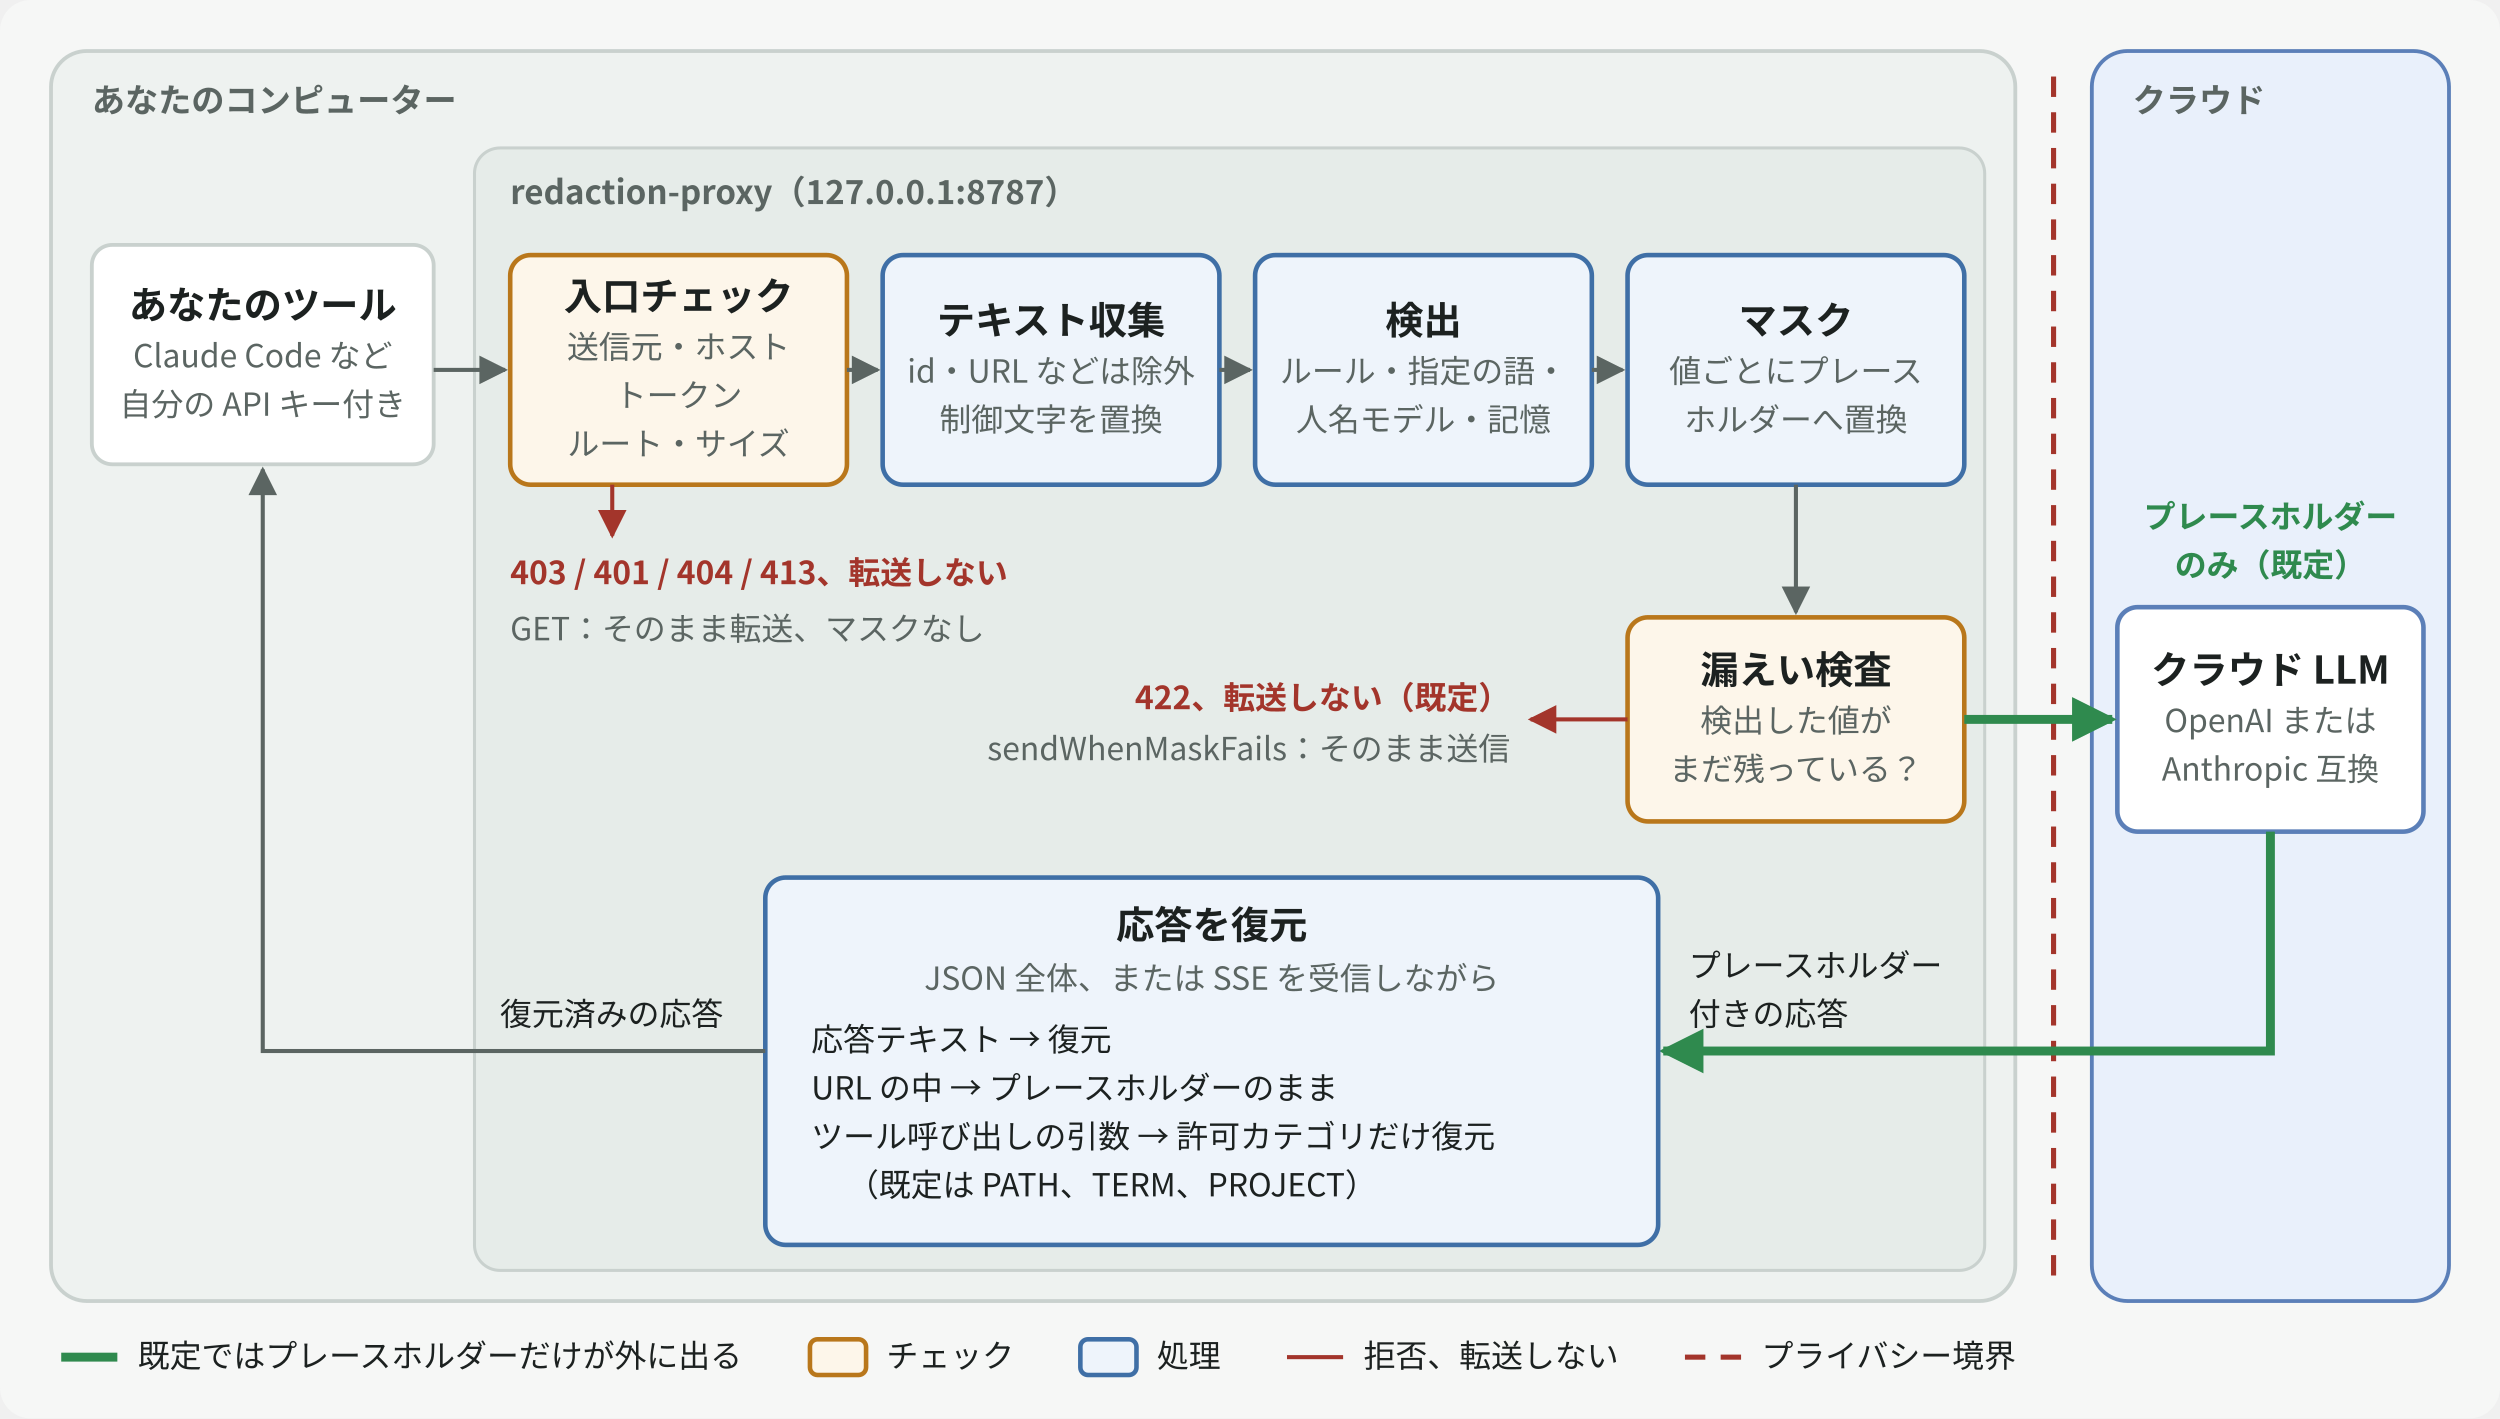
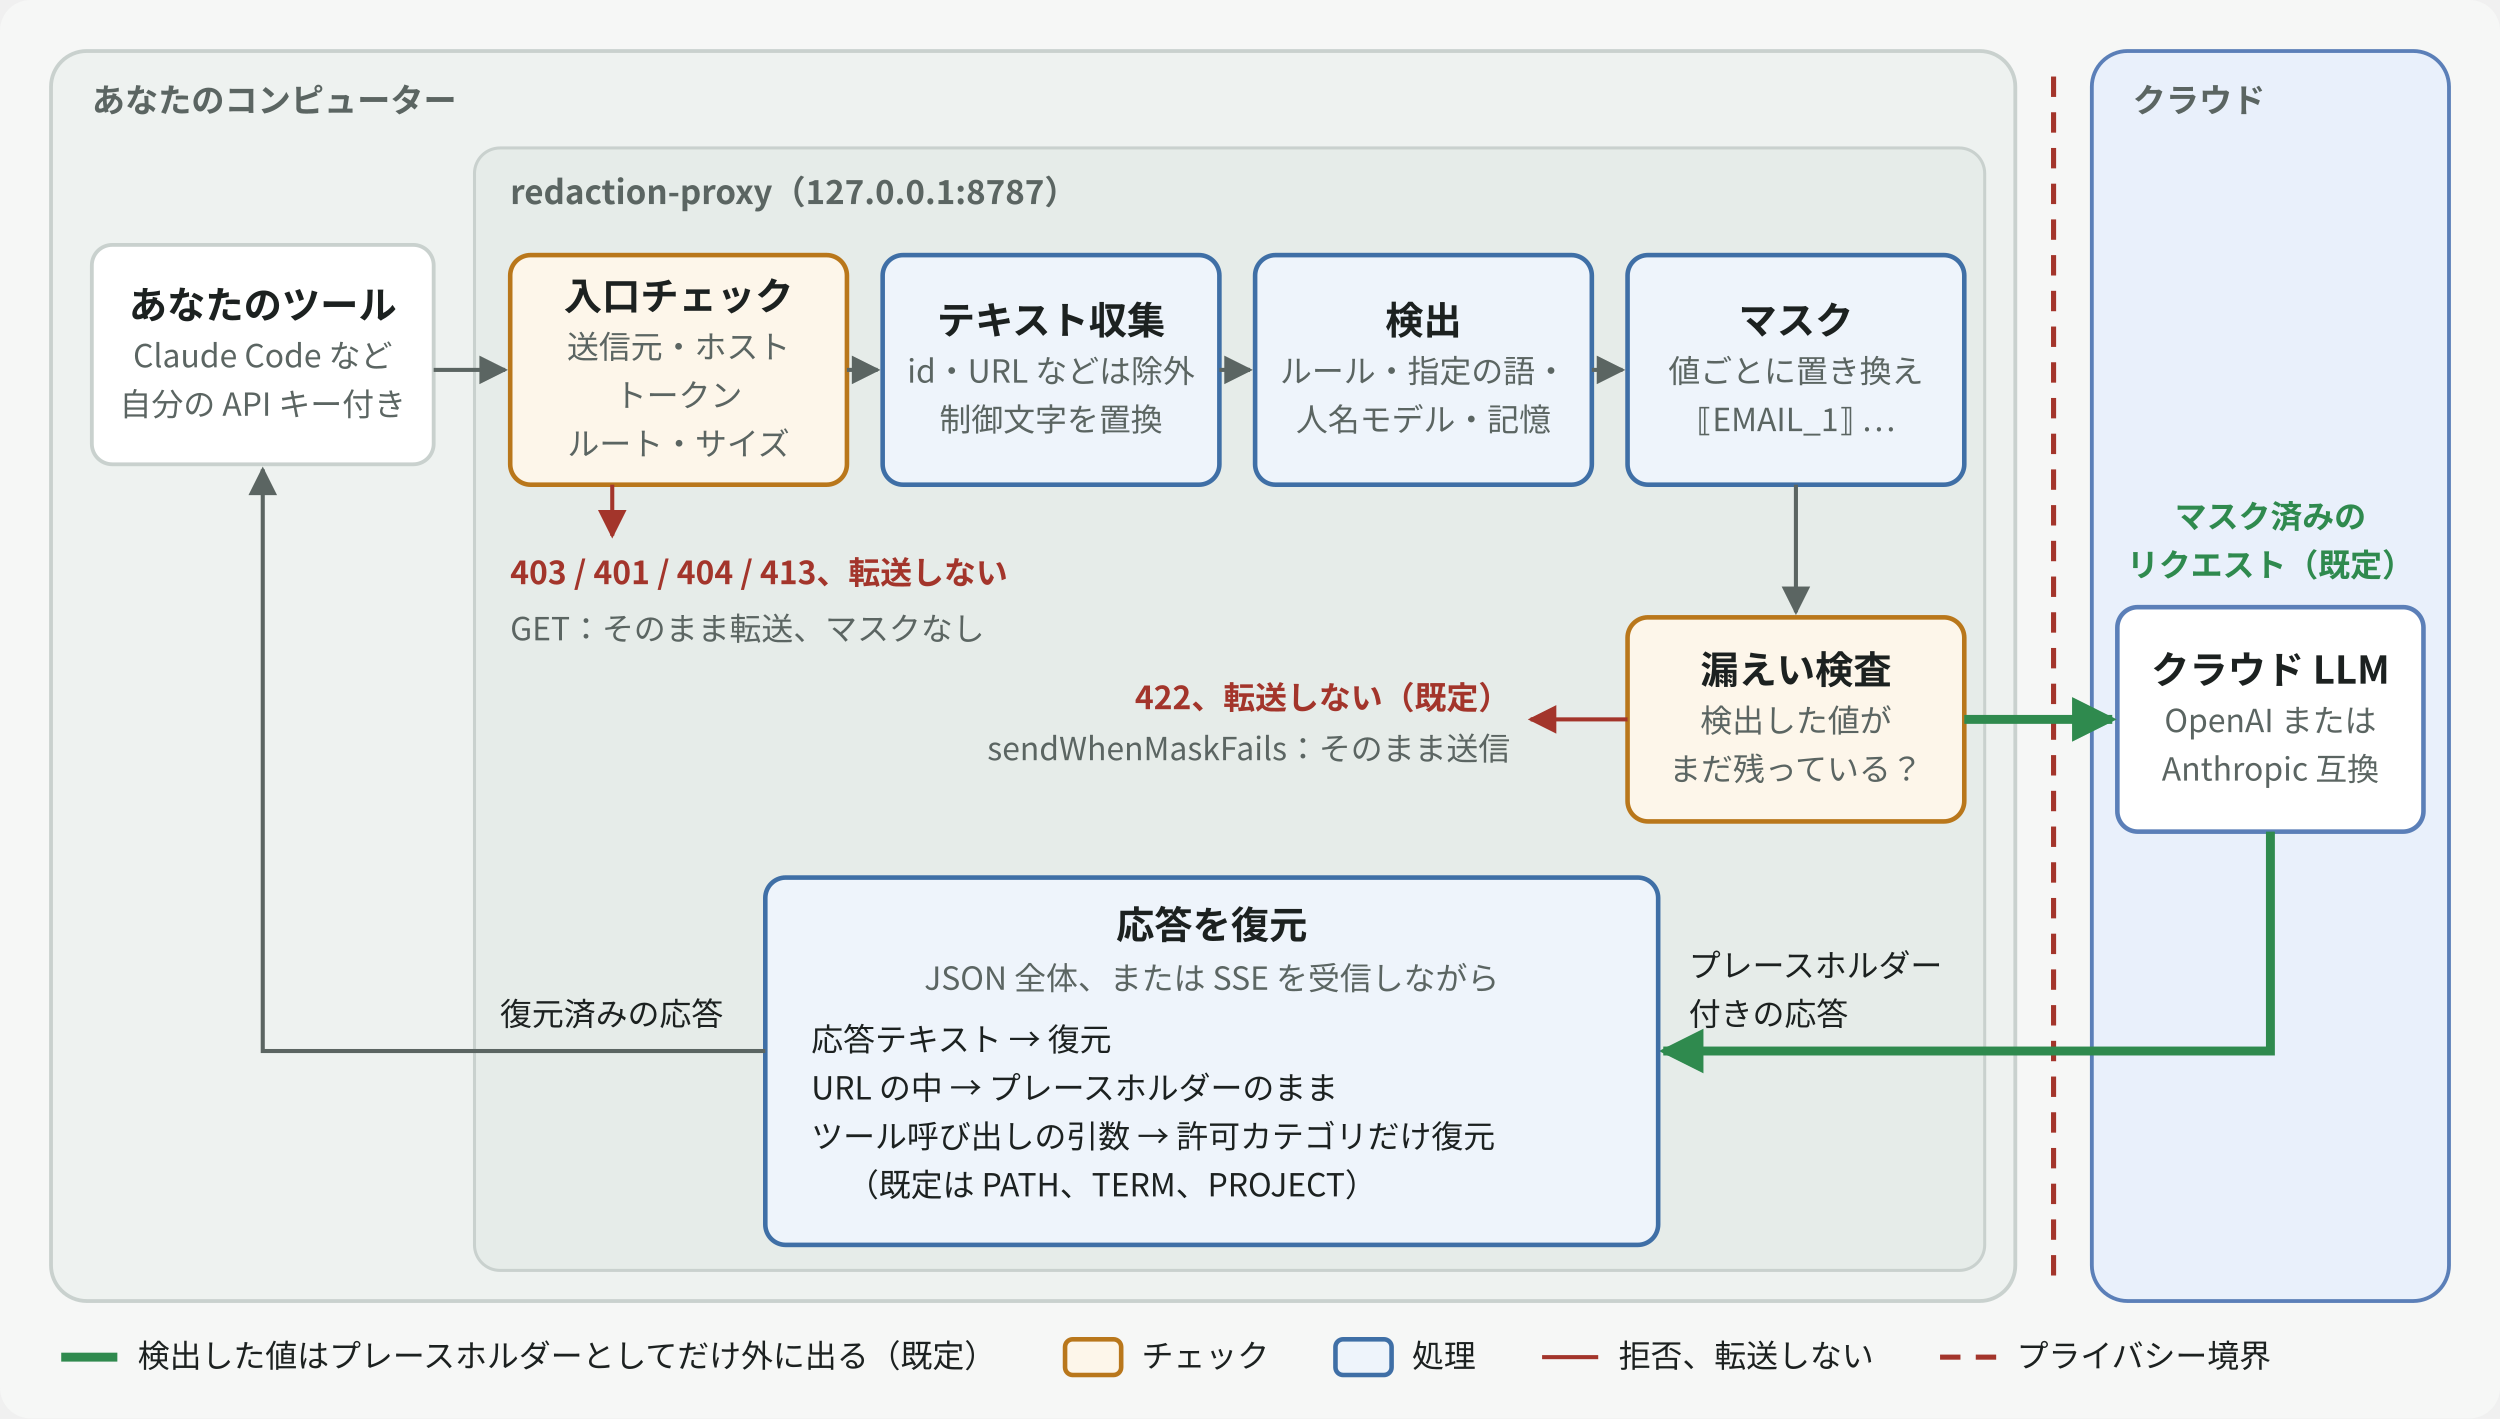
<svg xmlns="http://www.w3.org/2000/svg" width="980" height="556" viewBox="0 0 980 556" role="img" lang="ja" aria-labelledby="title">
  <style>
text{font-family:"Hiragino Sans", "Hiragino Kaku Gothic ProN", "Noto Sans CJK JP", "Yu Gothic", "Meiryo", system-ui, -apple-system, "PingFang TC", "PingFang SC", "Hiragino Sans", "Noto Sans CJK TC", "Noto Sans CJK SC", "Noto Sans CJK JP", "Microsoft JhengHei", "Microsoft YaHei", sans-serif;font-size:12.5px;fill:#1c2120}
.t{font-size:15px;font-weight:600}
.s,.nl{fill:#5b6562}
.zl{font-size:13px;font-weight:600;fill:#5b6562}
.wl{fill:#a3352b;font-weight:600}
.gl{fill:#2f8a4e;font-weight:600}
.bg{fill:#f6f7f6}
.zone{fill:#eef2f0;stroke:#c9d1ce;stroke-width:1.5}
.zone2{fill:#e6ece9;stroke:#c9d1ce;stroke-width:1.2}
.cloudz{fill:#e9f0fb;stroke:#5b7fb8;stroke-width:1.5}
.box{fill:#fff;stroke:#c9d1ce;stroke-width:1.5}
.gate{fill:#fdf6ea;stroke:#b9771b;stroke-width:1.8}
.act{fill:#eef4fb;stroke:#3f6fa6;stroke-width:1.8}
.cbox{fill:#fff;stroke:#5b7fb8;stroke-width:1.8}
.ln{stroke:#5b6562;stroke-width:1.6;fill:none}
.out{stroke:#2f8a4e;stroke-width:3.5;fill:none}
.stopln{stroke:#a3352b;stroke-width:1.6;fill:none}
.wall{stroke:#a3352b;stroke-width:2;stroke-dasharray:8 6;fill:none}
.ah{fill:#5b6562}.ahg{fill:#2f8a4e}.ahs{fill:#a3352b}
@media (prefers-color-scheme: dark){
text{fill:#e2e7e5}
.s,.nl,.zl{fill:#9aa5a1}
.wl{fill:#ec8a80}
.gl{fill:#6fcf8d}
.bg{fill:#141817}
.zone{fill:#1a201e;stroke:#3a4440}
.zone2{fill:#202725;stroke:#3a4440}
.cloudz{fill:#1a2333;stroke:#86a6db}
.box{fill:#1c2220;stroke:#3a4440}
.gate{fill:#2a2216;stroke:#e0a85a}
.act{fill:#18212c;stroke:#8db3e2}
.cbox{fill:#1c2220;stroke:#86a6db}
.ln{stroke:#9aa5a1}
.out{stroke:#6fcf8d}
.stopln,.wall{stroke:#ec8a80}
.ah{fill:#9aa5a1}.ahg{fill:#6fcf8d}.ahs{fill:#ec8a80}
}
</style>
  <defs>
    <marker id="a" viewBox="0 0 10 10" refX="9" refY="5" markerWidth="7" markerHeight="7" orient="auto">
      <path d="M0 0L10 5L0 10z" class="ah" />
    </marker>
    <marker id="ag" viewBox="0 0 10 10" refX="9" refY="5" markerWidth="5" markerHeight="5" orient="auto">
      <path d="M0 0L10 5L0 10z" class="ahg" />
    </marker>
    <marker id="as" viewBox="0 0 10 10" refX="9" refY="5" markerWidth="7" markerHeight="7" orient="auto">
      <path d="M0 0L10 5L0 10z" class="ahs" />
    </marker>
  </defs>
  <rect width="980" height="556" rx="12" class="bg" />
  <rect x="20" y="20" width="770" height="490" rx="14" class="zone" />
  <text x="36" y="44" class="zl" text-anchor="start">あなたのコンピューター</text>
  <rect x="820" y="20" width="140" height="490" rx="14" class="cloudz" />
  <text x="836" y="44" class="zl" text-anchor="start">クラウド</text>
  <line x1="805" y1="30" x2="805" y2="500" class="wall" />
  <rect x="186" y="58" width="592" height="440" rx="10" class="zone2" />
  <text x="200" y="80" class="zl" text-anchor="start">redaction-proxy（127.0.0.1:8787）</text>
  <rect x="36" y="96" width="134" height="86" rx="8" class="box" />
  <text x="103" y="125" class="t" text-anchor="middle">あなたのツール</text>
  <text x="103" y="144" class="s" text-anchor="middle">Claude Code など</text>
  <text x="103" y="163" class="s" text-anchor="middle">自分の API キー付き</text>
  <rect x="200" y="100" width="132" height="90" rx="8" class="gate" />
  <text x="266" y="121.5" class="t" text-anchor="middle">入口チェック</text>
  <text x="266" y="140.5" class="s" text-anchor="middle">送信元・ホスト</text>
  <text x="266" y="159.5" class="s" text-anchor="middle">トークン</text>
  <text x="266" y="178.5" class="s" text-anchor="middle">ルート・サイズ</text>
  <rect x="346" y="100" width="132" height="90" rx="8" class="act" />
  <text x="412" y="131" class="t" text-anchor="middle">テキスト収集</text>
  <text x="412" y="150" class="s" text-anchor="middle">id・URL などは除外</text>
  <text x="412" y="169" class="s" text-anchor="middle">制御文字を置換</text>
  <rect x="492" y="100" width="132" height="90" rx="8" class="act" />
  <text x="558" y="131" class="t" text-anchor="middle">検出</text>
  <text x="558" y="150" class="s" text-anchor="middle">ルール・指定の語・</text>
  <text x="558" y="169" class="s" text-anchor="middle">人名モデル・記憶</text>
  <rect x="638" y="100" width="132" height="90" rx="8" class="act" />
  <text x="704" y="131" class="t" text-anchor="middle">マスク</text>
-   <text x="704" y="150" class="s" text-anchor="middle">値ごとにプレース</text>
-   <text x="704" y="169" class="s" text-anchor="middle">ホルダーへ置換</text>
+   <text x="704" y="150" class="s" text-anchor="middle">値ごとに置き換え</text>
+   <text x="704" y="169" class="s" text-anchor="middle">⟦EMAIL_1⟧ …</text>
  <path d="M170 145 H198" class="ln" marker-end="url(#a)" />
  <path d="M332 145 H344" class="ln" marker-end="url(#a)" />
  <path d="M478 145 H490" class="ln" marker-end="url(#a)" />
  <path d="M624 145 H636" class="ln" marker-end="url(#a)" />
  <path d="M240 190 V210" class="stopln" marker-end="url(#as)" />
  <text x="200" y="229" class="wl" text-anchor="start">403 / 401 / 404 / 413、転送しない</text>
  <text x="200" y="251" class="nl" text-anchor="start">GET：そのまま転送、マスクなし</text>
  <path d="M704 190 V240" class="ln" marker-end="url(#a)" />
  <rect x="638" y="242" width="132" height="80" rx="8" class="gate" />
  <text x="704" y="268" class="t" text-anchor="middle">漏えい検査</text>
  <text x="704" y="287" class="s" text-anchor="middle">検出した値が</text>
  <text x="704" y="306" class="s" text-anchor="middle">まだ残っている？</text>
  <path d="M638 282 H600" class="stopln" marker-end="url(#as)" />
  <text x="592" y="278" class="wl" text-anchor="end">422、転送しない（既定）</text>
  <text x="592" y="298" class="nl" text-anchor="end">sendWhenMaskFails：そのまま送信</text>
  <rect x="830" y="238" width="120" height="88" rx="8" class="cbox" />
  <text x="890" y="268" class="t" text-anchor="middle">クラウド LLM</text>
  <text x="890" y="287" class="s" text-anchor="middle">OpenAI または</text>
  <text x="890" y="306" class="s" text-anchor="middle">Anthropic 互換</text>
  <path d="M770 282 H828" class="out" marker-end="url(#ag)" />
-   <text x="890" y="207" class="gl" text-anchor="middle">プレースホルダー</text>
-   <text x="890" y="226" class="gl" text-anchor="middle">のみ（既定）</text>
+   <text x="890" y="207" class="gl" text-anchor="middle">マスク済みの</text>
+   <text x="890" y="226" class="gl" text-anchor="middle">リクエスト（既定）</text>
  <path d="M890 326 V412 H652" class="out" marker-end="url(#ag)" />
  <text x="662" y="383" class="lbl" text-anchor="start">プレースホルダー</text>
  <text x="662" y="402" class="lbl" text-anchor="start">付きの応答</text>
  <rect x="300" y="344" width="350" height="144" rx="8" class="act" />
  <text x="475" y="368" class="t" text-anchor="middle">応答を復元</text>
  <text x="475" y="388" class="s" text-anchor="middle">JSON 全体、または SSE を受信しながら</text>
  <text x="318" y="412" class="lbl" text-anchor="start">応答テキスト → 復元</text>
  <text x="318" y="431" class="lbl" text-anchor="start">URL の中 → プレースホルダーのまま</text>
  <text x="318" y="450" class="lbl" text-anchor="start">ツール呼び出しの引数 → 許可カテゴリだけ復元</text>
  <text x="332" y="469" class="lbl" text-anchor="start">（既定は PATH、TERM、PROJECT）</text>
  <path d="M300 412 H103 V184" class="ln" marker-end="url(#a)" />
  <text x="196" y="402" class="lbl" text-anchor="start">復元済みの応答</text>
  <line x1="24" y1="532" x2="46" y2="532" class="out" />
-   <text x="54" y="536" class="lg" text-anchor="start">既定ではプレースホルダーだけが外に出る</text>
-   <rect x="317.5" y="525" width="22" height="14" rx="3" class="gate" />
-   <text x="347.5" y="536" class="lg" text-anchor="start">チェック</text>
-   <rect x="423.5" y="525" width="22" height="14" rx="3" class="act" />
-   <text x="453.5" y="536" class="lg" text-anchor="start">処理</text>
-   <line x1="504.5" y1="532" x2="526.5" y2="532" class="stopln" />
-   <text x="534.5" y="536" class="lg" text-anchor="start">拒否、転送しない</text>
-   <line x1="660.5" y1="532" x2="682.5" y2="532" class="wall" />
-   <text x="690.5" y="536" class="lg" text-anchor="start">プライバシー境界</text>
+   <text x="54" y="536" class="lg" text-anchor="start">検出した値はプレースホルダーとしてだけ外に出る（既定）</text>
+   <rect x="417.5" y="525" width="22" height="14" rx="3" class="gate" />
+   <text x="447.5" y="536" class="lg" text-anchor="start">チェック</text>
+   <rect x="523.5" y="525" width="22" height="14" rx="3" class="act" />
+   <text x="553.5" y="536" class="lg" text-anchor="start">処理</text>
+   <line x1="604.5" y1="532" x2="626.5" y2="532" class="stopln" />
+   <text x="634.5" y="536" class="lg" text-anchor="start">拒否、転送しない</text>
+   <line x1="760.5" y1="532" x2="782.5" y2="532" class="wall" />
+   <text x="790.5" y="536" class="lg" text-anchor="start">プライバシー境界</text>
</svg>
